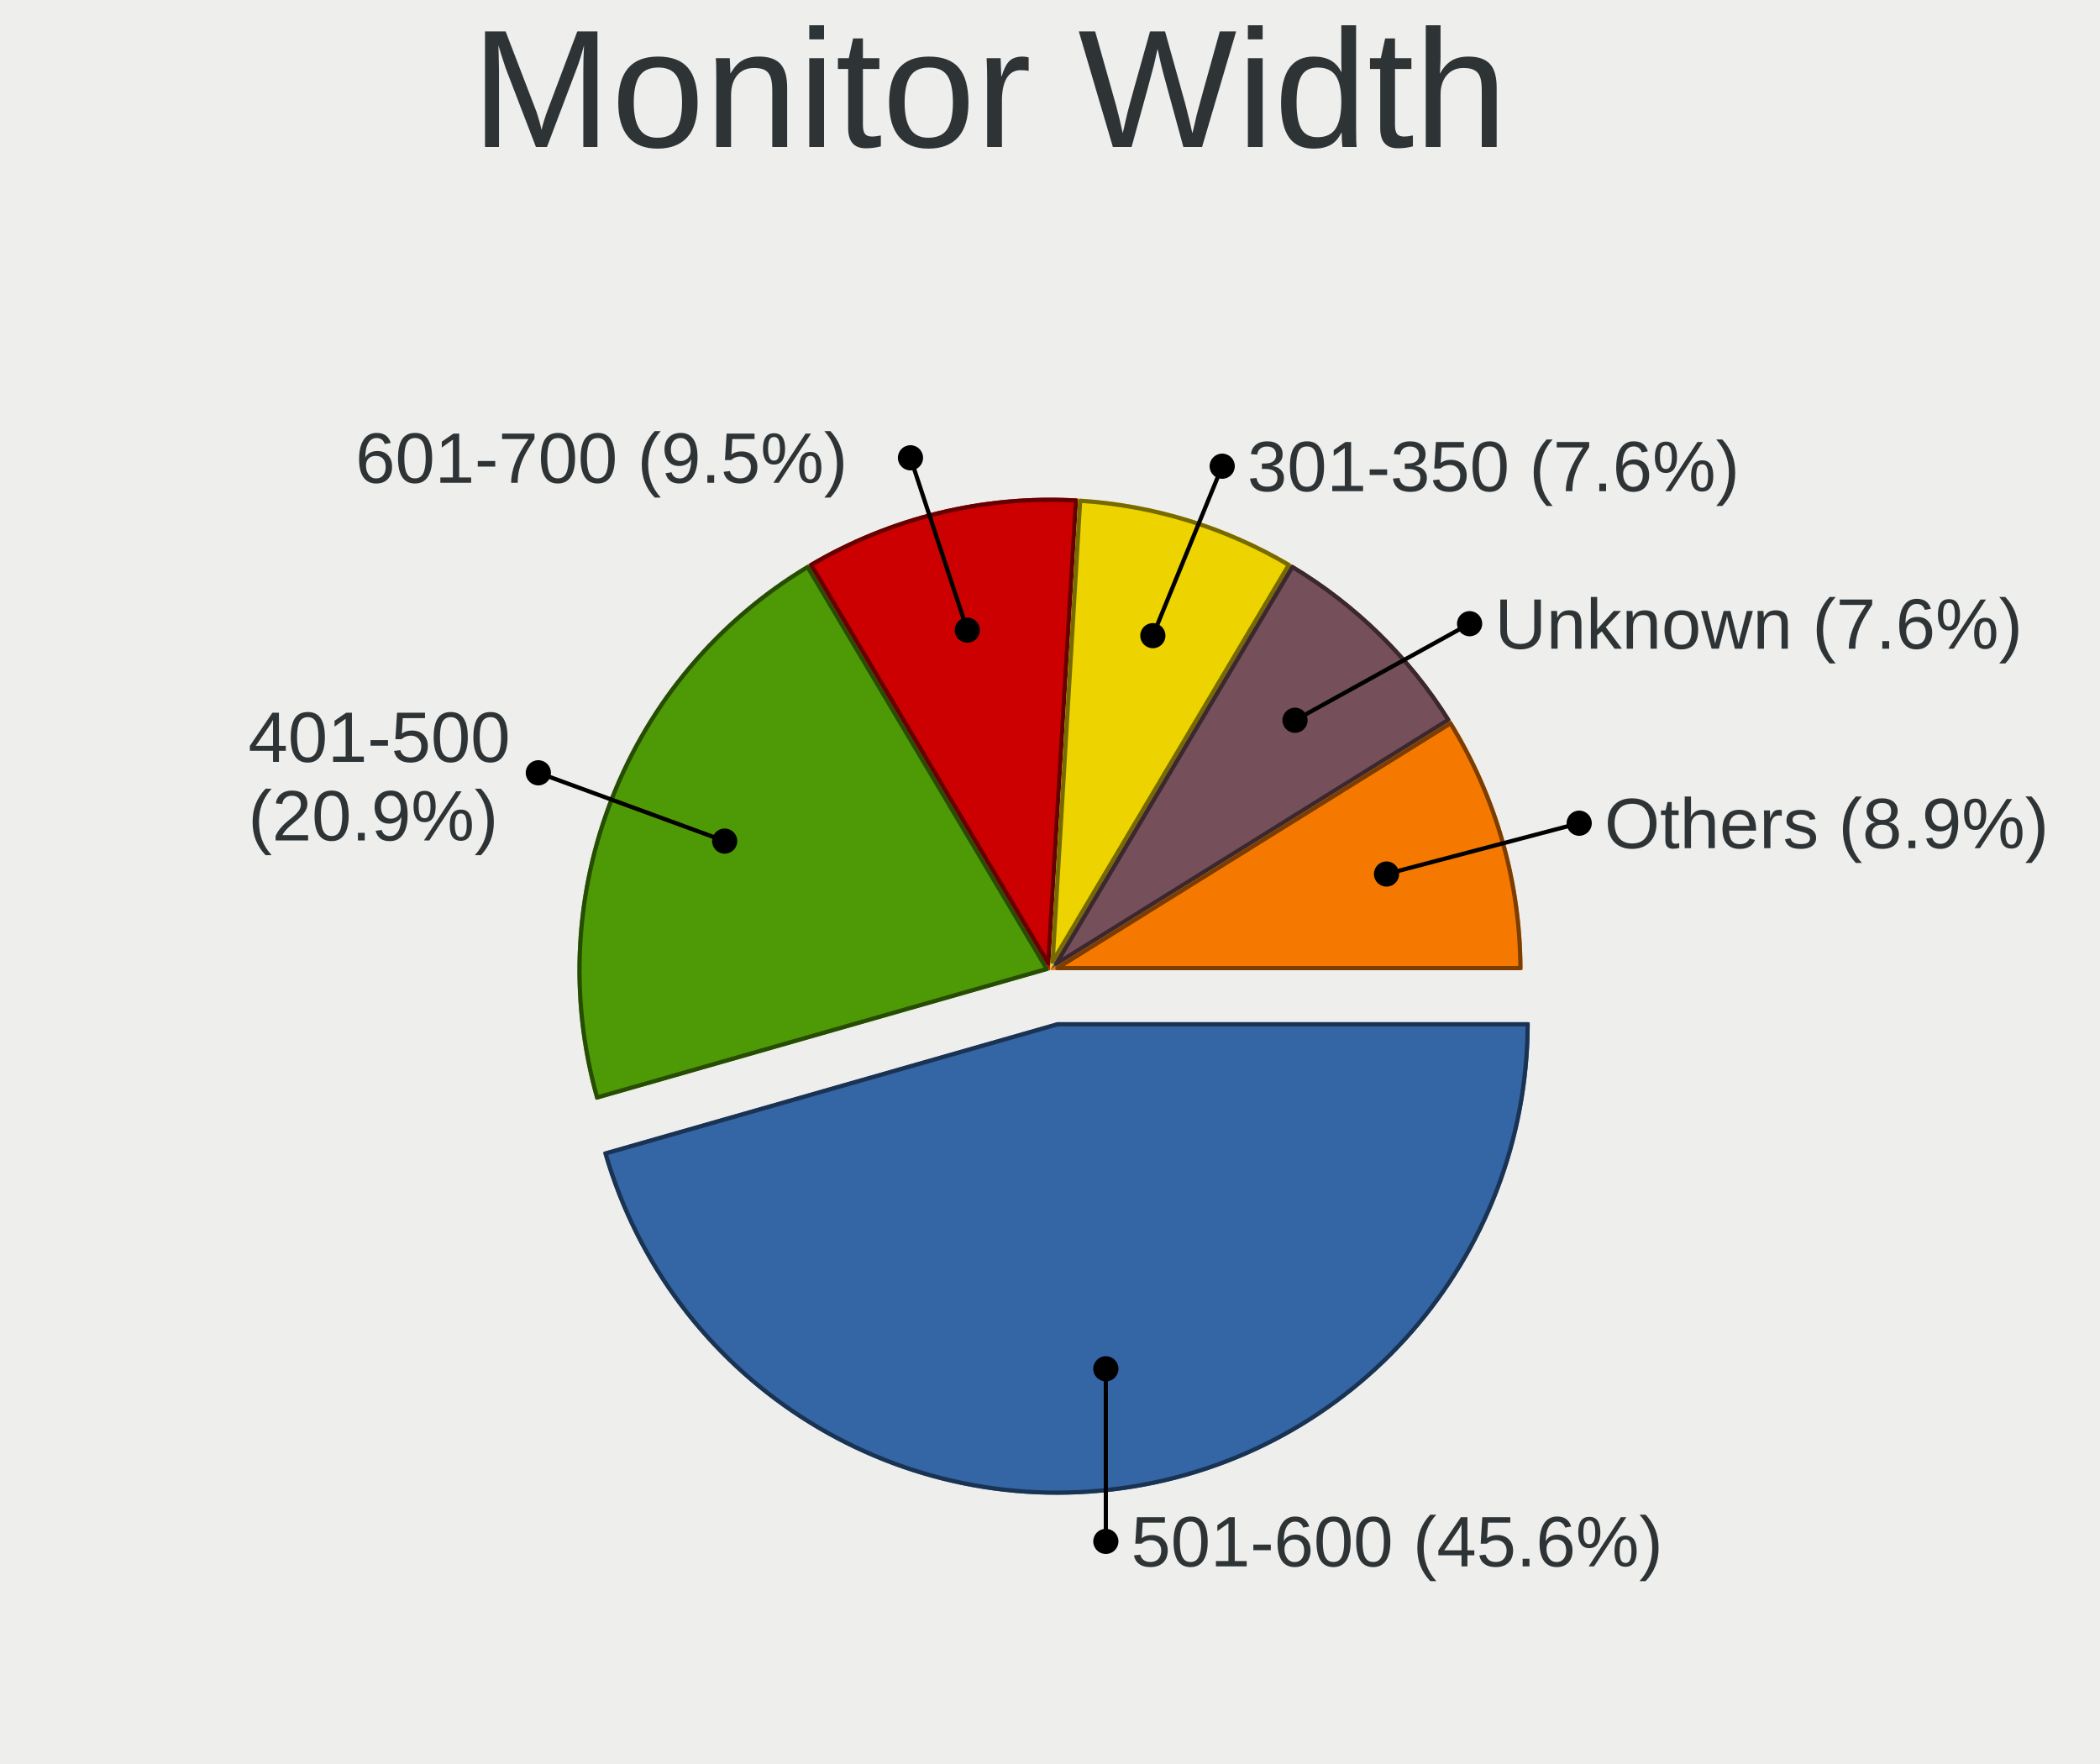
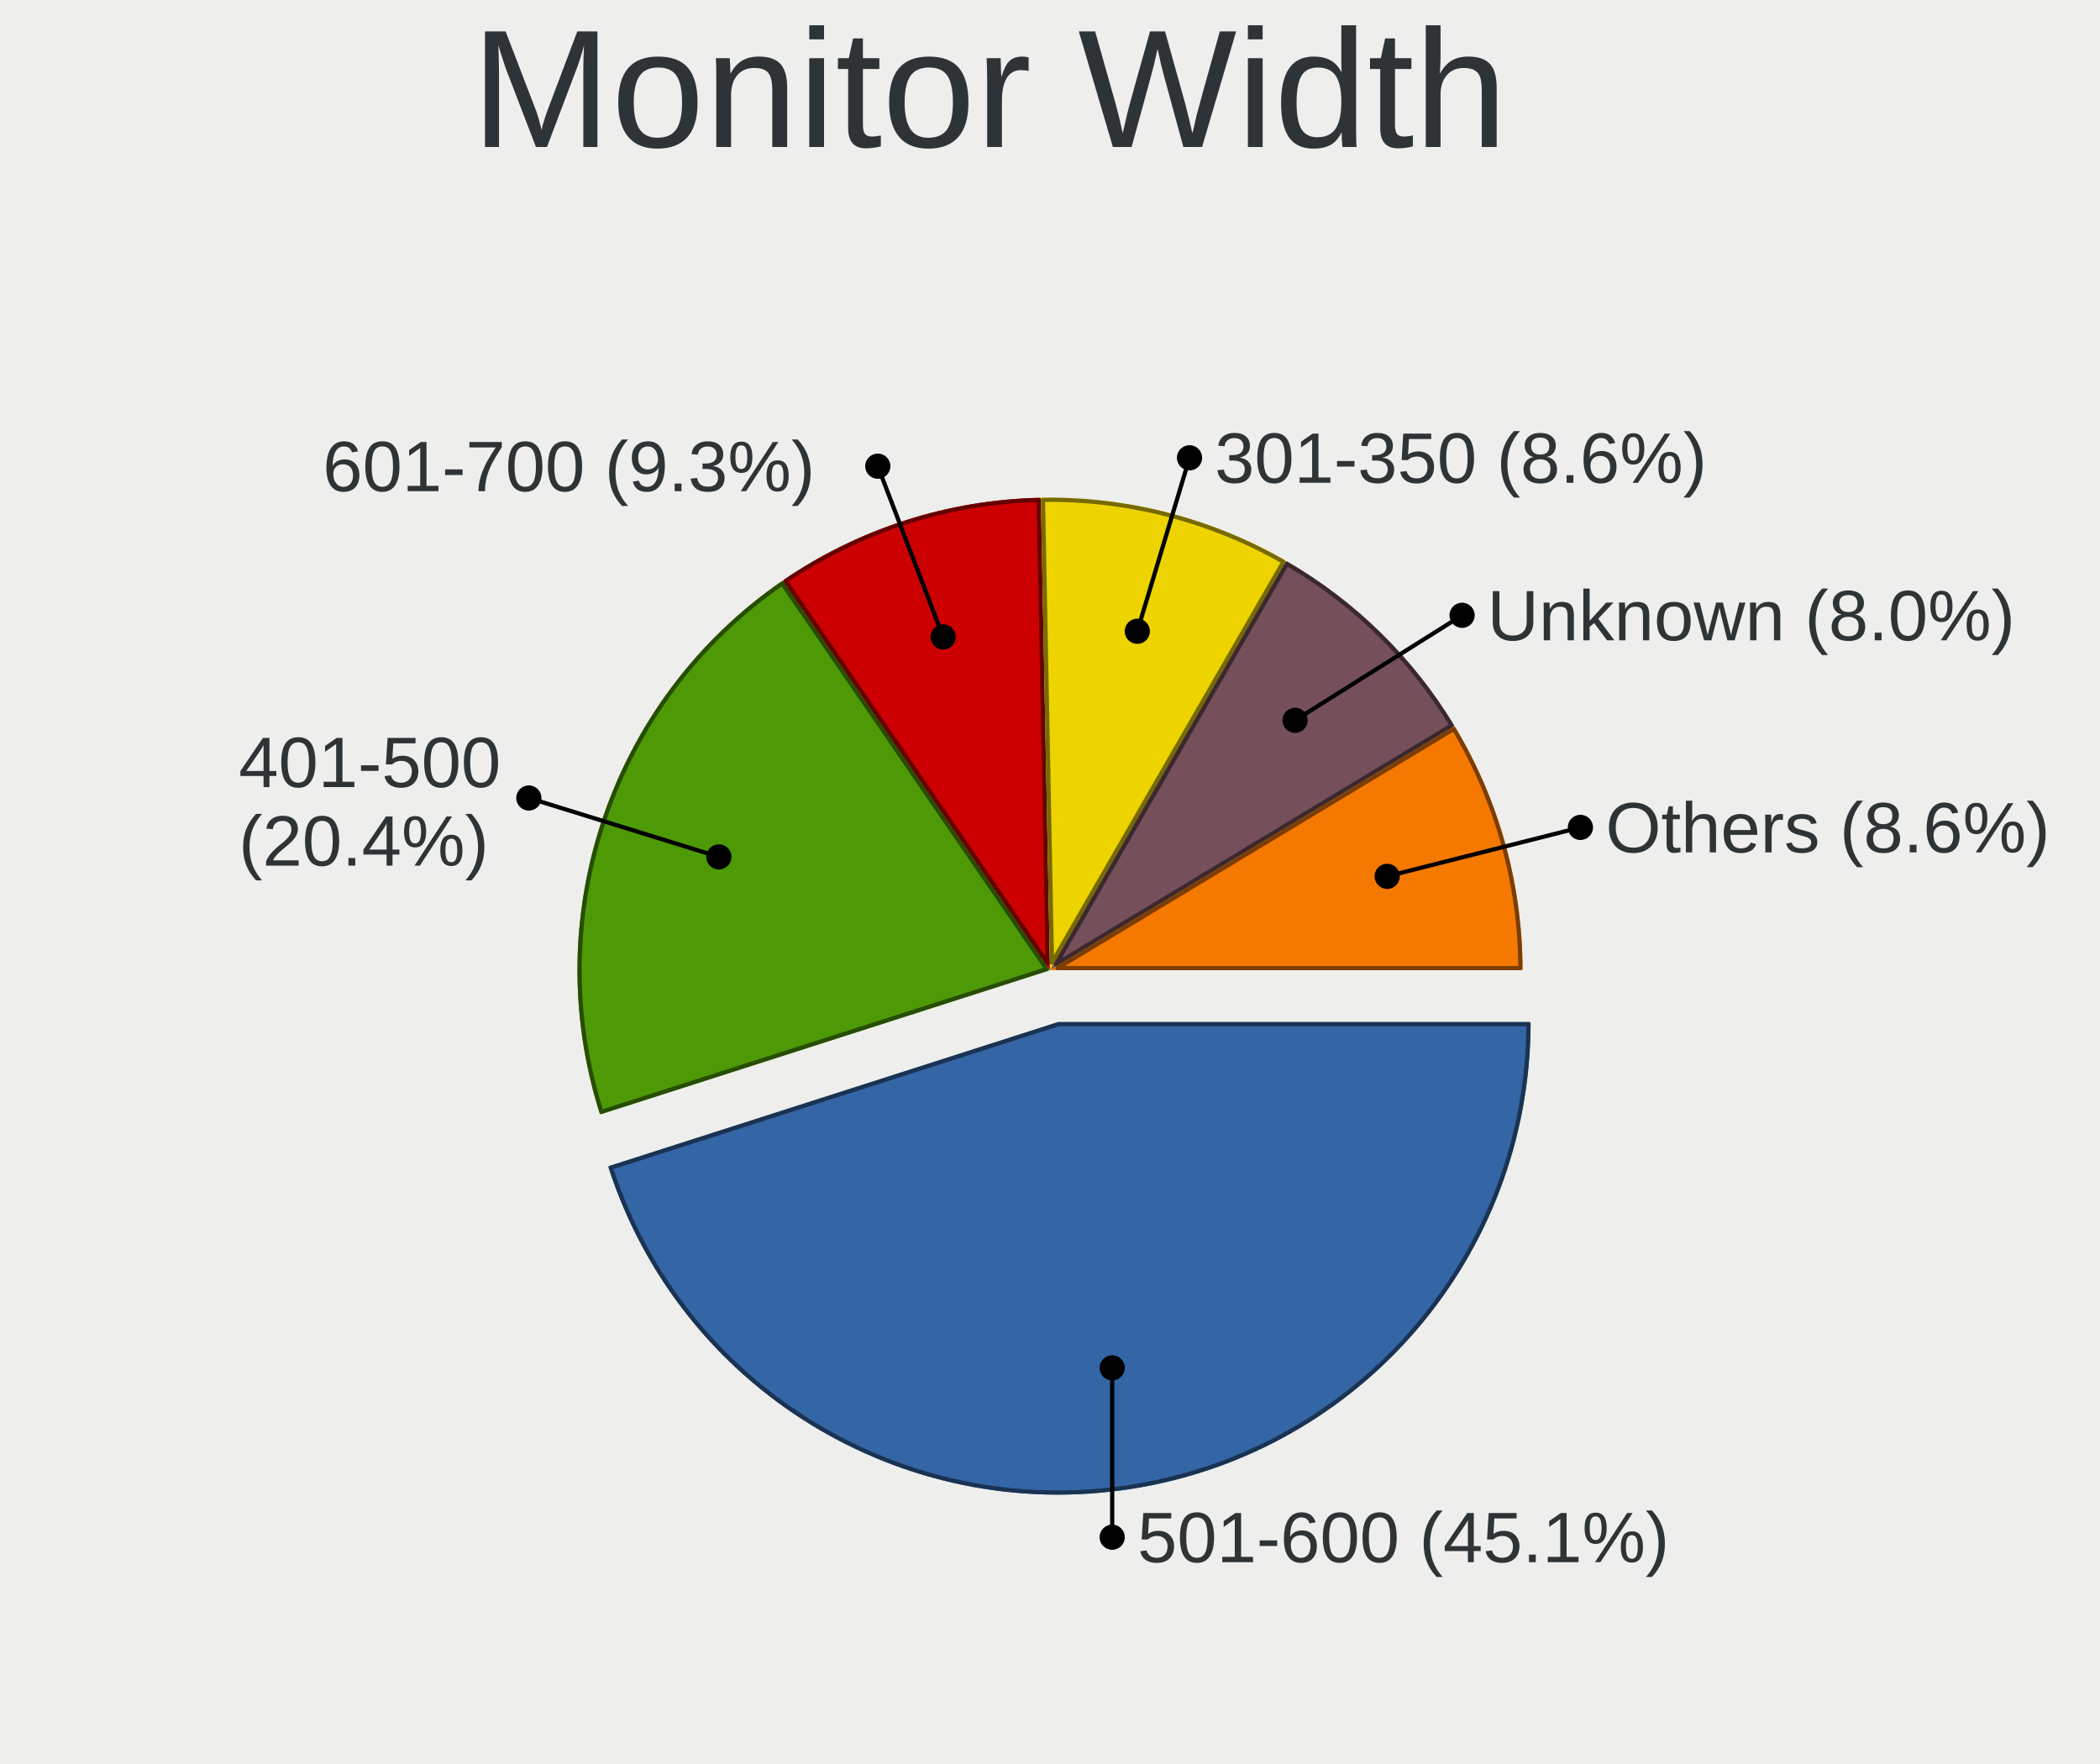
<svg xmlns="http://www.w3.org/2000/svg" width="500" height="420" version="1.0" id="ezcGraph">
  <defs />
  <g id="ezcGraphChart" color-rendering="optimizeQuality" shape-rendering="geometricPrecision" text-rendering="optimizeLegibility">
    <path d=" M 0,420 L 0,0 L 500,0 L 500,420 L 0,420 z " style="fill: #eeeeec; fill-opacity: 1.00; stroke: none;" id="ezcGraphPolygon_1" />
    <path d=" M 0,42 L 0,0 L 500,0 L 500,42 L 0,42 z " style="fill: #000000; fill-opacity: 0.00; stroke: none;" id="ezcGraphPolygon_2" />
-     <path d="M 251.73,243.38 L 364.23,243.38 A 112.50,112.50 0 0,1 143.56,274.29 z" style="fill: #3465a4; fill-opacity: 1.00; stroke: none; cursor: pointer;" id="ezcGraphCircleSector_4" />
-     <path d="M 251.80,243.88 L 363.73,243.88 A 112.00,112.00 0 0,1 144.18,274.64 z" style="fill: none; stroke: #1a3352; stroke-width: 1; stroke-opacity: 1.00; stroke-linecap: round; stroke-linejoin: round;" id="ezcGraphCircleSector_5" />
-     <path d="M 250.00,231.00 L 141.83,261.91 A 112.50,112.50 0 0,1 192.46,134.33 z" style="fill: #4e9a06; fill-opacity: 1.00; stroke: none; cursor: pointer;" id="ezcGraphCircleSector_6" />
-     <path d="M 249.24,230.70 L 142.17,261.30 A 112.00,112.00 0 0,1 192.29,135.01 z" style="fill: none; stroke: #274d03; stroke-width: 1; stroke-opacity: 1.00; stroke-linecap: round; stroke-linejoin: round;" id="ezcGraphCircleSector_7" />
-     <path d="M 250.00,231.00 L 192.46,134.33 A 112.50,112.50 0 0,1 256.71,118.70 z" style="fill: #cc0000; fill-opacity: 1.00; stroke: none; cursor: pointer;" id="ezcGraphCircleSector_8" />
-     <path d="M 249.60,229.35 L 193.15,134.50 A 112.00,112.00 0 0,1 256.18,119.17 z" style="fill: none; stroke: #660000; stroke-width: 1; stroke-opacity: 1.00; stroke-linecap: round; stroke-linejoin: round;" id="ezcGraphCircleSector_9" />
-     <path d="M 250.00,231.00 L 256.71,118.70 A 112.50,112.50 0 0,1 307.54,134.33 z" style="fill: #edd400; fill-opacity: 1.00; stroke: none; cursor: pointer;" id="ezcGraphCircleSector_10" />
-     <path d="M 250.62,228.98 L 257.18,119.23 A 112.00,112.00 0 0,1 306.85,134.50 z" style="fill: none; stroke: #776a00; stroke-width: 1; stroke-opacity: 1.00; stroke-linecap: round; stroke-linejoin: round;" id="ezcGraphCircleSector_11" />
-     <path d="M 250.00,231.00 L 307.54,134.33 A 112.50,112.50 0 0,1 345.51,171.55 z" style="fill: #75505b; fill-opacity: 1.00; stroke: none; cursor: pointer;" id="ezcGraphCircleSector_12" />
-     <path d="M 251.48,229.49 L 307.71,135.01 A 112.00,112.00 0 0,1 344.82,171.39 z" style="fill: none; stroke: #3b282e; stroke-width: 1; stroke-opacity: 1.00; stroke-linecap: round; stroke-linejoin: round;" id="ezcGraphCircleSector_13" />
-     <path d="M 250.00,231.00 L 345.51,171.55 A 112.50,112.50 0 0,1 362.50,231.00 z" style="fill: #f57900; fill-opacity: 1.00; stroke: none;" id="ezcGraphCircleSector_14" />
-     <path d="M 251.75,230.50 L 345.35,172.24 A 112.00,112.00 0 0,1 362.00,230.50 z" style="fill: none; stroke: #7b3d00; stroke-width: 1; stroke-opacity: 1.00; stroke-linecap: round; stroke-linejoin: round;" id="ezcGraphCircleSector_15" />
-     <path d=" M 230.305,150.028 L 216.779,109" style="fill: none; stroke: #000000; stroke-width: 1; stroke-opacity: 1.00; stroke-linecap: round; stroke-linejoin: round;" id="ezcGraphLine_16" />
-     <ellipse cx="230.305" cy="150.028" rx="3" ry="3" style="fill: #000000; fill-opacity: 1.00; stroke: none;" id="ezcGraphCircle_17" />
-     <ellipse cx="216.779" cy="109" rx="3" ry="3" style="fill: #000000; fill-opacity: 1.00; stroke: none;" id="ezcGraphCircle_18" />
-     <path d=" M 172.543,200.261 L 128.173,184" style="fill: none; stroke: #000000; stroke-width: 1; stroke-opacity: 1.00; stroke-linecap: round; stroke-linejoin: round;" id="ezcGraphLine_20" />
-     <ellipse cx="172.543" cy="200.261" rx="3" ry="3" style="fill: #000000; fill-opacity: 1.00; stroke: none;" id="ezcGraphCircle_21" />
-     <ellipse cx="128.173" cy="184" rx="3" ry="3" style="fill: #000000; fill-opacity: 1.00; stroke: none;" id="ezcGraphCircle_22" />
-     <path d=" M 274.488,151.346 L 291,111" style="fill: none; stroke: #000000; stroke-width: 1; stroke-opacity: 1.00; stroke-linecap: round; stroke-linejoin: round;" id="ezcGraphLine_24" />
-     <ellipse cx="274.488" cy="151.346" rx="3" ry="3" style="fill: #000000; fill-opacity: 1.00; stroke: none;" id="ezcGraphCircle_25" />
-     <ellipse cx="291" cy="111" rx="3" ry="3" style="fill: #000000; fill-opacity: 1.00; stroke: none;" id="ezcGraphCircle_26" />
-     <path d=" M 308.337,171.492 L 349.908,148.5" style="fill: none; stroke: #000000; stroke-width: 1; stroke-opacity: 1.00; stroke-linecap: round; stroke-linejoin: round;" id="ezcGraphLine_28" />
-     <ellipse cx="308.337" cy="171.492" rx="3" ry="3" style="fill: #000000; fill-opacity: 1.00; stroke: none;" id="ezcGraphCircle_29" />
-     <ellipse cx="349.908" cy="148.5" rx="3" ry="3" style="fill: #000000; fill-opacity: 1.00; stroke: none;" id="ezcGraphCircle_30" />
-     <path d=" M 330.125,208.101 L 376,196" style="fill: none; stroke: #000000; stroke-width: 1; stroke-opacity: 1.00; stroke-linecap: round; stroke-linejoin: round;" id="ezcGraphLine_32" />
-     <ellipse cx="330.125" cy="208.101" rx="3" ry="3" style="fill: #000000; fill-opacity: 1.00; stroke: none;" id="ezcGraphCircle_33" />
-     <ellipse cx="376" cy="196" rx="3" ry="3" style="fill: #000000; fill-opacity: 1.00; stroke: none;" id="ezcGraphCircle_34" />
-     <path d=" M 263.296,325.907 L 263.296,367" style="fill: none; stroke: #000000; stroke-width: 1; stroke-opacity: 1.00; stroke-linecap: round; stroke-linejoin: round;" id="ezcGraphLine_36" />
-     <ellipse cx="263.296" cy="325.907" rx="3" ry="3" style="fill: #000000; fill-opacity: 1.00; stroke: none;" id="ezcGraphCircle_37" />
-     <ellipse cx="263.296" cy="367" rx="3" ry="3" style="fill: #000000; fill-opacity: 1.00; stroke: none;" id="ezcGraphCircle_38" />
+     <path d="M 251.93,243.35 L 364.43,243.35 A 112.50,112.50 0 0,1 144.80,277.70 z" style="fill: #3465a4; fill-opacity: 1.00; stroke: none; cursor: pointer;" id="ezcGraphCircleSector_4" />
+     <path d="M 252.01,243.85 L 363.93,243.85 A 112.00,112.00 0 0,1 145.43,278.02 z" style="fill: none; stroke: #1a3352; stroke-width: 1; stroke-opacity: 1.00; stroke-linecap: round; stroke-linejoin: round;" id="ezcGraphCircleSector_5" />
+     <path d="M 250.00,231.00 L 142.87,265.35 A 112.50,112.50 0 0,1 186.37,138.22 z" style="fill: #4e9a06; fill-opacity: 1.00; stroke: none; cursor: pointer;" id="ezcGraphCircleSector_6" />
+     <path d="M 249.21,230.73 L 143.20,264.72 A 112.00,112.00 0 0,1 186.24,138.92 z" style="fill: none; stroke: #274d03; stroke-width: 1; stroke-opacity: 1.00; stroke-linecap: round; stroke-linejoin: round;" id="ezcGraphCircleSector_7" />
+     <path d="M 250.00,231.00 L 186.37,138.22 A 112.50,112.50 0 0,1 247.82,118.52 z" style="fill: #cc0000; fill-opacity: 1.00; stroke: none; cursor: pointer;" id="ezcGraphCircleSector_8" />
+     <path d="M 249.47,229.34 L 187.06,138.35 A 112.00,112.00 0 0,1 247.33,119.03 z" style="fill: none; stroke: #660000; stroke-width: 1; stroke-opacity: 1.00; stroke-linecap: round; stroke-linejoin: round;" id="ezcGraphCircleSector_9" />
+     <path d="M 250.00,231.00 L 247.82,118.52 A 112.50,112.50 0 0,1 306.25,133.57 z" style="fill: #edd400; fill-opacity: 1.00; stroke: none; cursor: pointer;" id="ezcGraphCircleSector_10" />
+     <path d="M 250.47,229.19 L 248.33,119.01 A 112.00,112.00 0 0,1 305.57,133.76 z" style="fill: none; stroke: #776a00; stroke-width: 1; stroke-opacity: 1.00; stroke-linecap: round; stroke-linejoin: round;" id="ezcGraphCircleSector_11" />
+     <path d="M 250.00,231.00 L 306.25,133.57 A 112.50,112.50 0 0,1 346.32,172.87 z" style="fill: #75505b; fill-opacity: 1.00; stroke: none; cursor: pointer;" id="ezcGraphCircleSector_12" />
+     <path d="M 251.40,229.57 L 306.43,134.26 A 112.00,112.00 0 0,1 345.63,172.70 z" style="fill: none; stroke: #3b282e; stroke-width: 1; stroke-opacity: 1.00; stroke-linecap: round; stroke-linejoin: round;" id="ezcGraphCircleSector_13" />
+     <path d="M 250.00,231.00 L 346.32,172.87 A 112.50,112.50 0 0,1 362.50,231.00 z" style="fill: #f57900; fill-opacity: 1.00; stroke: none;" id="ezcGraphCircleSector_14" />
+     <path d="M 251.80,230.50 L 346.15,173.56 A 112.00,112.00 0 0,1 362.00,230.50 z" style="fill: none; stroke: #7b3d00; stroke-width: 1; stroke-opacity: 1.00; stroke-linecap: round; stroke-linejoin: round;" id="ezcGraphCircleSector_15" />
+     <path d=" M 224.556,151.646 L 209,111" style="fill: none; stroke: #000000; stroke-width: 1; stroke-opacity: 1.00; stroke-linecap: round; stroke-linejoin: round;" id="ezcGraphLine_16" />
+     <ellipse cx="224.556" cy="151.646" rx="3" ry="3" style="fill: #000000; fill-opacity: 1.00; stroke: none;" id="ezcGraphCircle_17" />
+     <ellipse cx="209" cy="111" rx="3" ry="3" style="fill: #000000; fill-opacity: 1.00; stroke: none;" id="ezcGraphCircle_18" />
+     <path d=" M 171.154,204.022 L 125.915,190" style="fill: none; stroke: #000000; stroke-width: 1; stroke-opacity: 1.00; stroke-linecap: round; stroke-linejoin: round;" id="ezcGraphLine_20" />
+     <ellipse cx="171.154" cy="204.022" rx="3" ry="3" style="fill: #000000; fill-opacity: 1.00; stroke: none;" id="ezcGraphCircle_21" />
+     <ellipse cx="125.915" cy="190" rx="3" ry="3" style="fill: #000000; fill-opacity: 1.00; stroke: none;" id="ezcGraphCircle_22" />
+     <path d=" M 270.787,150.301 L 283.221,109" style="fill: none; stroke: #000000; stroke-width: 1; stroke-opacity: 1.00; stroke-linecap: round; stroke-linejoin: round;" id="ezcGraphLine_24" />
+     <ellipse cx="270.787" cy="150.301" rx="3" ry="3" style="fill: #000000; fill-opacity: 1.00; stroke: none;" id="ezcGraphCircle_25" />
+     <ellipse cx="283.221" cy="109" rx="3" ry="3" style="fill: #000000; fill-opacity: 1.00; stroke: none;" id="ezcGraphCircle_26" />
+     <path d=" M 308.351,171.506 L 348.113,146.5" style="fill: none; stroke: #000000; stroke-width: 1; stroke-opacity: 1.00; stroke-linecap: round; stroke-linejoin: round;" id="ezcGraphLine_28" />
+     <ellipse cx="308.351" cy="171.506" rx="3" ry="3" style="fill: #000000; fill-opacity: 1.00; stroke: none;" id="ezcGraphCircle_29" />
+     <ellipse cx="348.113" cy="146.5" rx="3" ry="3" style="fill: #000000; fill-opacity: 1.00; stroke: none;" id="ezcGraphCircle_30" />
+     <path d=" M 330.281,208.652 L 376.287,197" style="fill: none; stroke: #000000; stroke-width: 1; stroke-opacity: 1.00; stroke-linecap: round; stroke-linejoin: round;" id="ezcGraphLine_32" />
+     <ellipse cx="330.281" cy="208.652" rx="3" ry="3" style="fill: #000000; fill-opacity: 1.00; stroke: none;" id="ezcGraphCircle_33" />
+     <ellipse cx="376.287" cy="197" rx="3" ry="3" style="fill: #000000; fill-opacity: 1.00; stroke: none;" id="ezcGraphCircle_34" />
+     <path d=" M 264.808,325.682 L 264.808,366" style="fill: none; stroke: #000000; stroke-width: 1; stroke-opacity: 1.00; stroke-linecap: round; stroke-linejoin: round;" id="ezcGraphLine_36" />
+     <ellipse cx="264.808" cy="325.682" rx="3" ry="3" style="fill: #000000; fill-opacity: 1.00; stroke: none;" id="ezcGraphCircle_37" />
+     <ellipse cx="264.808" cy="366" rx="3" ry="3" style="fill: #000000; fill-opacity: 1.00; stroke: none;" id="ezcGraphCircle_38" />
    <g id="ezcGraphTextBox_3">
      <path d=" M 111.7,42 L 111.7,0.5 L 388.8,0.5 L 388.8,42 L 111.7,42 z " style="fill: #ffffff; fill-opacity: 0.00; stroke: none;" id="ezcGraphPolygon_40" />
      <text id="ezcGraphTextBox_3_text" x="112.2" text-length="275.6px" y="35" style="font-size: 40px; font-family: 'Arial'; fill: #2e3436; fill-opacity: 1.00; stroke: none;">Monitor Width</text>
    </g>
    <g id="ezcGraphTextBox_19" style=" cursor: pointer;">
-       <path d=" M 84.139,118.5 L 84.139,100 L 211.779,100 L 211.779,118.5 L 84.139,118.5 z " style="fill: #ffffff; fill-opacity: 0.00; stroke: none;" id="ezcGraphPolygon_41" />
-       <text id="ezcGraphTextBox_19_text" x="84.639" text-length="126.14px" y="114.95" style="font-size: 17px; font-family: 'Arial'; fill: #2e3436; fill-opacity: 1.00; stroke: none;">601-700 (9.5%)</text>
+       <path d=" M 76.36,120.5 L 76.36,102 L 204,102 L 204,120.5 L 76.36,120.5 z " style="fill: #ffffff; fill-opacity: 0.00; stroke: none;" id="ezcGraphPolygon_41" />
+       <text id="ezcGraphTextBox_19_text" x="76.86" text-length="126.14px" y="116.95" style="font-size: 17px; font-family: 'Arial'; fill: #2e3436; fill-opacity: 1.00; stroke: none;">601-700 (9.3%)</text>
    </g>
    <g id="ezcGraphTextBox_23" style=" cursor: pointer;">
-       <path d=" M 58.602,202.05 L 58.602,166.45 L 123.172,166.45 L 123.172,202.05 L 58.602,202.05 z " style="fill: #ffffff; fill-opacity: 0.00; stroke: none;" id="ezcGraphPolygon_42" />
-       <text id="ezcGraphTextBox_23_text" x="59.102" text-length="63.07px" y="181.4" style="font-size: 17px; font-family: 'Arial'; fill: #2e3436; fill-opacity: 1.00; stroke: none;">401-500</text>
-       <text id="ezcGraphTextBox_23_text" x="59.102" text-length="63.07px" y="200.1" style="font-size: 17px; font-family: 'Arial'; fill: #2e3436; fill-opacity: 1.00; stroke: none;">(20.9%)</text>
+       <path d=" M 56.345,208.05 L 56.345,172.45 L 120.915,172.45 L 120.915,208.05 L 56.345,208.05 z " style="fill: #ffffff; fill-opacity: 0.00; stroke: none;" id="ezcGraphPolygon_42" />
+       <text id="ezcGraphTextBox_23_text" x="56.845" text-length="63.07px" y="187.4" style="font-size: 17px; font-family: 'Arial'; fill: #2e3436; fill-opacity: 1.00; stroke: none;">401-500</text>
+       <text id="ezcGraphTextBox_23_text" x="56.845" text-length="63.07px" y="206.1" style="font-size: 17px; font-family: 'Arial'; fill: #2e3436; fill-opacity: 1.00; stroke: none;">(20.4%)</text>
    </g>
    <g id="ezcGraphTextBox_27" style=" cursor: pointer;">
-       <path d=" M 296.5,120.5 L 296.5,102 L 424.14,102 L 424.14,120.5 L 296.5,120.5 z " style="fill: #ffffff; fill-opacity: 0.00; stroke: none;" id="ezcGraphPolygon_43" />
-       <text id="ezcGraphTextBox_27_text" x="297" text-length="126.14px" y="116.95" style="font-size: 17px; font-family: 'Arial'; fill: #2e3436; fill-opacity: 1.00; stroke: none;">301-350 (7.6%)</text>
+       <path d=" M 288.721,118.5 L 288.721,100 L 416.361,100 L 416.361,118.5 L 288.721,118.5 z " style="fill: #ffffff; fill-opacity: 0.00; stroke: none;" id="ezcGraphPolygon_43" />
+       <text id="ezcGraphTextBox_27_text" x="289.221" text-length="126.14px" y="114.95" style="font-size: 17px; font-family: 'Arial'; fill: #2e3436; fill-opacity: 1.00; stroke: none;">301-350 (8.6%)</text>
    </g>
    <g id="ezcGraphTextBox_31" style=" cursor: pointer;">
-       <path d=" M 355.408,158 L 355.408,139.5 L 483.048,139.5 L 483.048,158 L 355.408,158 z " style="fill: #ffffff; fill-opacity: 0.00; stroke: none;" id="ezcGraphPolygon_44" />
-       <text id="ezcGraphTextBox_31_text" x="355.908" text-length="126.14px" y="154.45" style="font-size: 17px; font-family: 'Arial'; fill: #2e3436; fill-opacity: 1.00; stroke: none;">Unknown (7.6%)</text>
+       <path d=" M 353.613,156 L 353.613,137.5 L 481.253,137.5 L 481.253,156 L 353.613,156 z " style="fill: #ffffff; fill-opacity: 0.00; stroke: none;" id="ezcGraphPolygon_44" />
+       <text id="ezcGraphTextBox_31_text" x="354.113" text-length="126.14px" y="152.45" style="font-size: 17px; font-family: 'Arial'; fill: #2e3436; fill-opacity: 1.00; stroke: none;">Unknown (8.0%)</text>
    </g>
    <g id="ezcGraphTextBox_35">
-       <path d=" M 381.5,205.5 L 381.5,187 L 500.13,187 L 500.13,205.5 L 381.5,205.5 z " style="fill: #ffffff; fill-opacity: 0.00; stroke: none;" id="ezcGraphPolygon_45" />
-       <text id="ezcGraphTextBox_35_text" x="382" text-length="117.13px" y="201.95" style="font-size: 17px; font-family: 'Arial'; fill: #2e3436; fill-opacity: 1.00; stroke: none;">Others (8.9%)</text>
+       <path d=" M 381.787,206.5 L 381.787,188 L 500.417,188 L 500.417,206.5 L 381.787,206.5 z " style="fill: #ffffff; fill-opacity: 0.00; stroke: none;" id="ezcGraphPolygon_45" />
+       <text id="ezcGraphTextBox_35_text" x="382.287" text-length="117.13px" y="202.95" style="font-size: 17px; font-family: 'Arial'; fill: #2e3436; fill-opacity: 1.00; stroke: none;">Others (8.6%)</text>
    </g>
    <g id="ezcGraphTextBox_39" style=" cursor: pointer;">
-       <path d=" M 268.796,376.5 L 268.796,358 L 405.445,358 L 405.445,376.5 L 268.796,376.5 z " style="fill: #ffffff; fill-opacity: 0.00; stroke: none;" id="ezcGraphPolygon_46" />
-       <text id="ezcGraphTextBox_39_text" x="269.296" text-length="135.15px" y="372.95" style="font-size: 17px; font-family: 'Arial'; fill: #2e3436; fill-opacity: 1.00; stroke: none;">501-600 (45.6%)</text>
+       <path d=" M 270.308,375.5 L 270.308,357 L 406.958,357 L 406.958,375.5 L 270.308,375.5 z " style="fill: #ffffff; fill-opacity: 0.00; stroke: none;" id="ezcGraphPolygon_46" />
+       <text id="ezcGraphTextBox_39_text" x="270.808" text-length="135.15px" y="371.95" style="font-size: 17px; font-family: 'Arial'; fill: #2e3436; fill-opacity: 1.00; stroke: none;">501-600 (45.1%)</text>
    </g>
  </g>
</svg>
